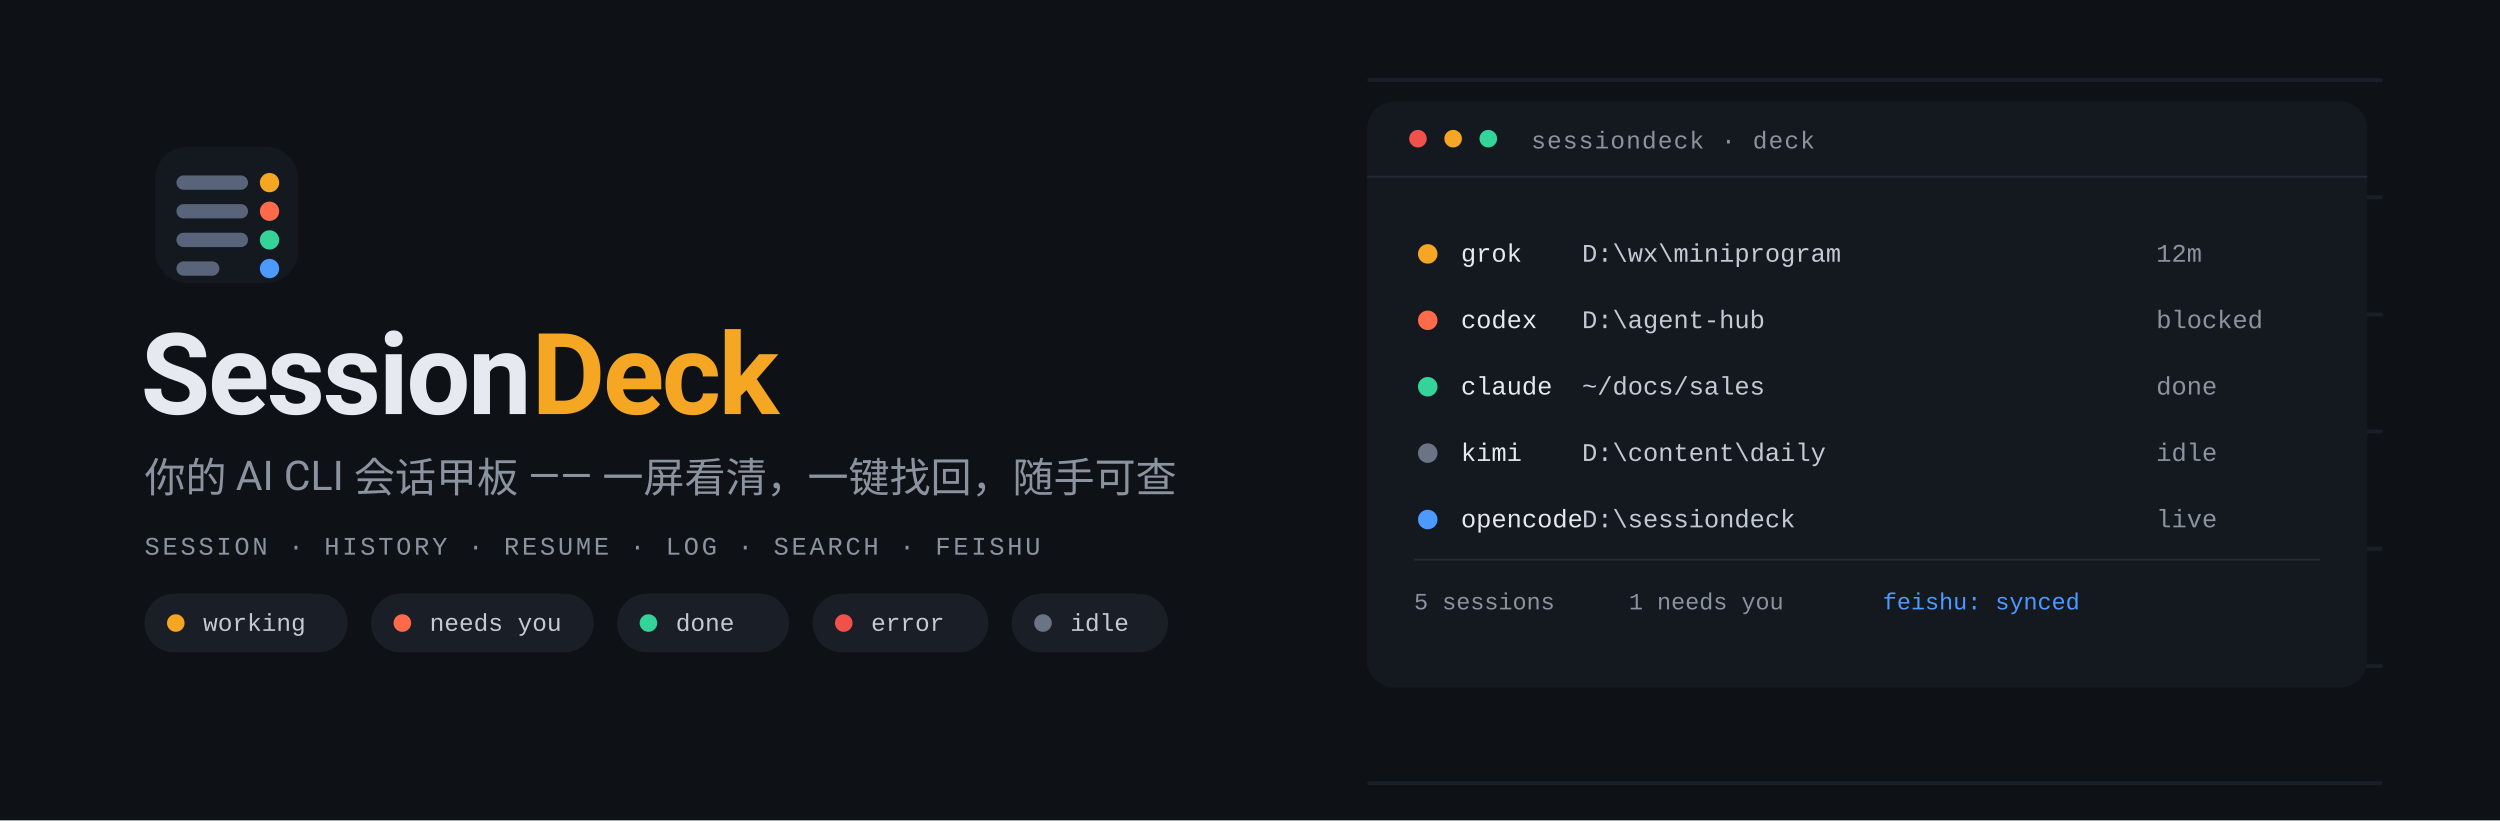
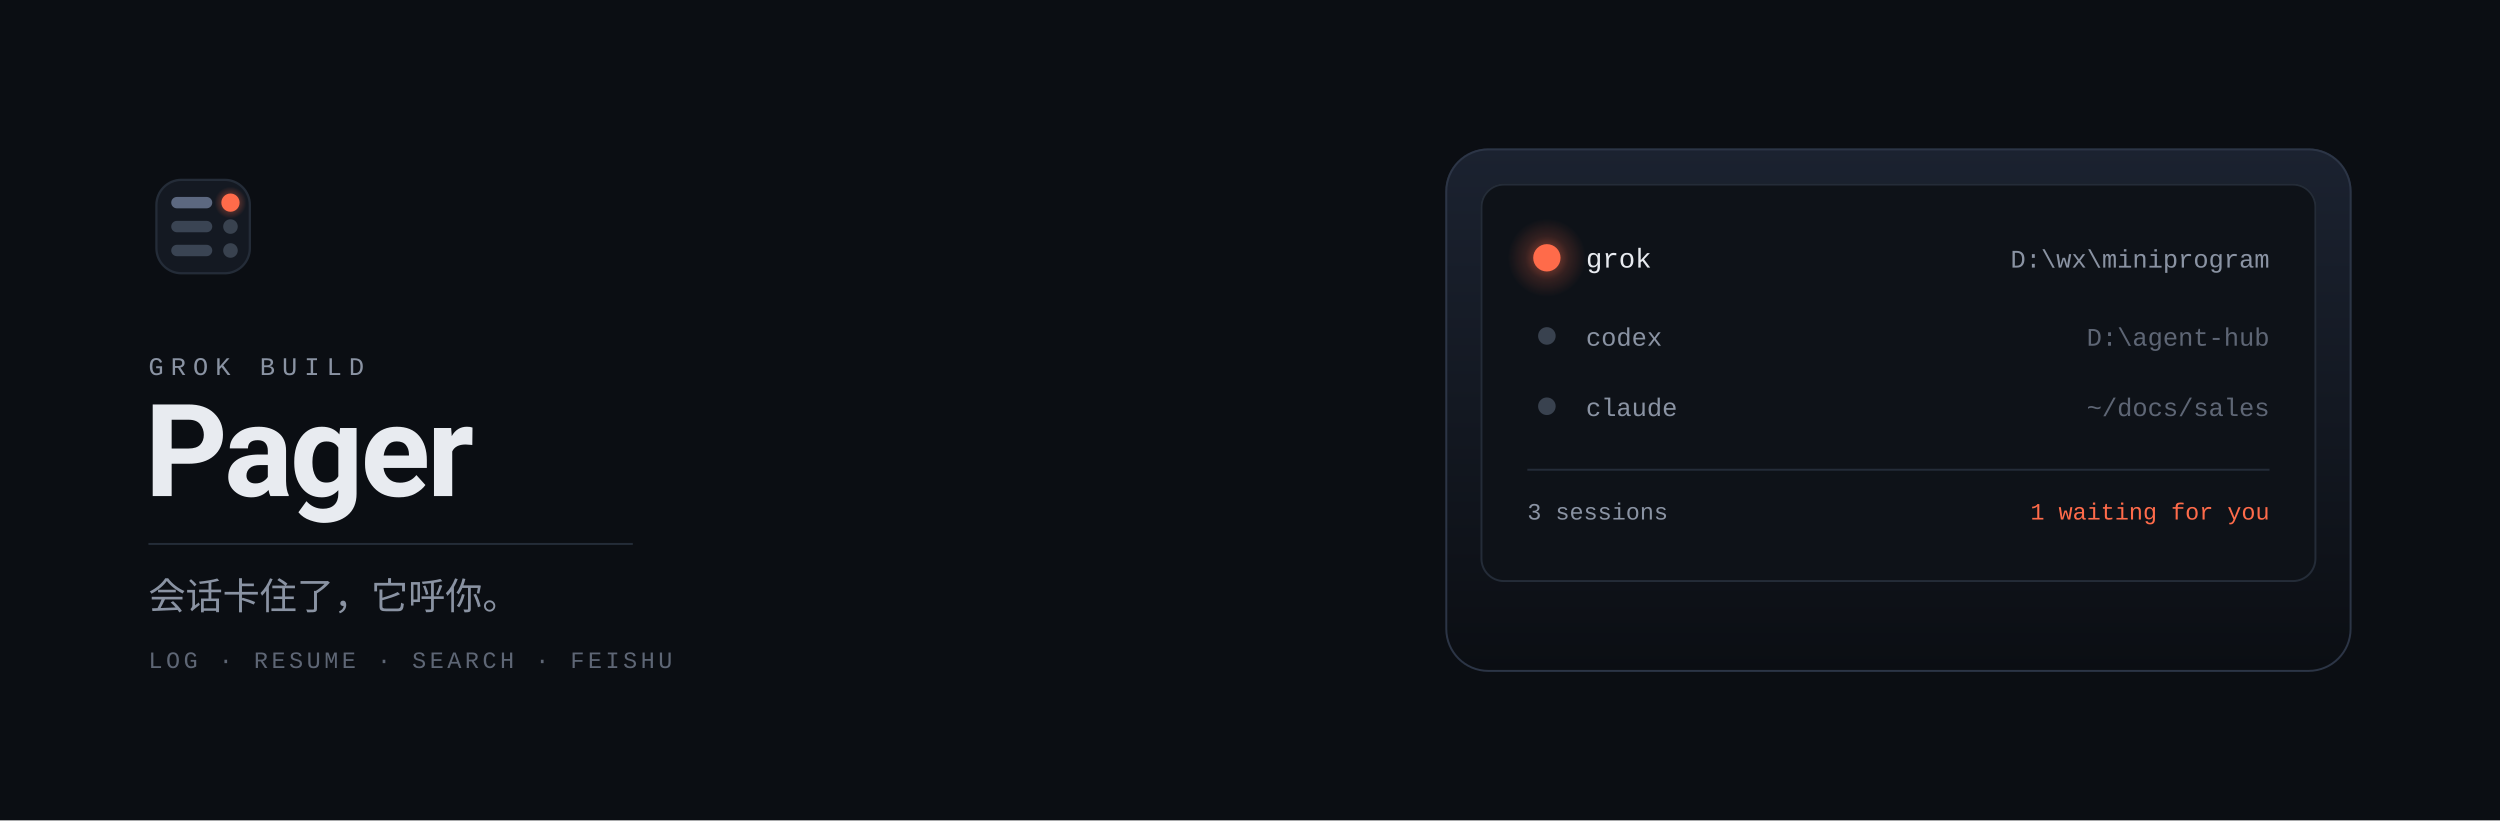
- <svg xmlns="http://www.w3.org/2000/svg" viewBox="0 0 1280 420" width="1280" height="420" role="img" aria-label="SessionDeck — AI CLI session deck">
-   <style>
-     .bg      { fill: #0E1116; }
-     .plate   { fill: #14181F; }
-     .ink     { fill: #E6E9EF; }
-     .dim     { fill: #8B93A1; }
-     .accent  { fill: #F5A623; }
-     .hair    { fill: #232A34; }
-     .rowtxt  { fill: #C3CAD6; }
-     .bar     { fill: #3A4453; }
-     .chipbg  { fill: #1A1F27; }
-     .amber   { fill: #F5A623; }
-     .coral   { fill: #FF6B4A; }
-     .mint    { fill: #34D399; }
-     .crimson { fill: #F0524B; }
-     .sky     { fill: #4C9AFF; }
-     .slate   { fill: #6B7484; }
- 
-     @media (prefers-color-scheme: light) {
-       .bg      { fill: #F4F6FA; }
-       .plate   { fill: #FFFFFF; }
-       .ink     { fill: #14181F; }
-       .dim     { fill: #5E6775; }
-       .accent  { fill: #B9760A; }
-       .hair    { fill: #E2E7EF; }
-       .rowtxt  { fill: #3C4453; }
-       .bar     { fill: #CBD3DF; }
-       .chipbg  { fill: #EDF1F7; }
-     }
-   </style>
-   <rect class="bg" x="0" y="0" width="1280" height="420" />
-   <g class="hair" opacity="0.55">
-     <rect x="700" y="40" width="520" height="2" rx="1" />
-     <rect x="700" y="100" width="520" height="2" rx="1" />
-     <rect x="700" y="160" width="520" height="2" rx="1" />
-     <rect x="700" y="220" width="520" height="2" rx="1" />
-     <rect x="700" y="280" width="520" height="2" rx="1" />
-     <rect x="700" y="340" width="520" height="2" rx="1" />
-     <rect x="700" y="400" width="520" height="2" rx="1" />
+ <svg xmlns="http://www.w3.org/2000/svg" viewBox="0 0 1280 420" width="1280" height="420" role="img" aria-label="Grok Build Pager">
+   <defs>
+     <radialGradient id="bglow">
+       <stop offset="0%" stop-color="#FF6B4A" stop-opacity="0.60" />
+       <stop offset="55%" stop-color="#FF6B4A" stop-opacity="0.16" />
+       <stop offset="100%" stop-color="#FF6B4A" stop-opacity="0" />
+     </radialGradient>
+     <radialGradient id="mglow">
+       <stop offset="0%" stop-color="#FF6B4A" stop-opacity="0.55" />
+       <stop offset="100%" stop-color="#FF6B4A" stop-opacity="0" />
+     </radialGradient>
+     <linearGradient id="body" x1="0" y1="0" x2="0" y2="1">
+       <stop offset="0%" stop-color="#1B2230" />
+       <stop offset="100%" stop-color="#0B0E13" />
+     </linearGradient>
+     <style>
+       .bg     { fill: #0B0E13; }
+       .ink    { fill: #E8EBF0; }
+       .dim    { fill: #8A93A3; }
+       .faint  { fill: #5E6675; }
+       .coral  { fill: #FF6B4A; }
+       .plate  { fill: #141922; }
+       .ring   { fill: none; stroke: #242C38; stroke-width: 1; }
+       .slot   { fill: #3A4453; }
+       .slotH  { fill: #5C6880; }
+       .off    { fill: #39424F; }
+       .hair   { fill: #242C38; }
+       .screen { fill: #0E1218; }
+       @media (prefers-color-scheme: light) {
+         .bg     { fill: #F5F7FA; }
+         .ink    { fill: #0F1420; }
+         .dim    { fill: #626C7D; }
+         .faint  { fill: #98A1B0; }
+         .plate  { fill: #EDF0F5; }
+         .ring   { stroke: #D8DEE8; }
+         .slot   { fill: #C3CBD8; }
+         .slotH  { fill: #A6B0C1; }
+         .off    { fill: #B8C1CE; }
+         .hair   { fill: #DFE4EC; }
+         .screen { fill: #E7EBF2; }
+       }
+     </style>
+   </defs>
+   <rect class="bg" width="1280" height="420" />
+   <g transform="translate(76,88) scale(1.1667)">
+     <rect class="plate" x="3.5" y="3.5" width="41" height="41" rx="11" />
+     <rect class="ring" x="3.5" y="3.5" width="41" height="41" rx="11" />
+     <rect class="slotH" x="10" y="11" width="18" height="5" rx="2.5" />
+     <circle cx="36" cy="13.5" r="7" fill="url(#mglow)" />
+     <circle cx="36" cy="13.5" r="4" fill="#FF6B4A" />
+     <rect class="slot" x="10" y="21.5" width="18" height="5" rx="2.5" />
+     <circle class="off" cx="36" cy="24" r="3.2" />
+     <rect class="slot" x="10" y="32" width="18" height="5" rx="2.5" />
+     <circle class="off" cx="36" cy="34.5" r="3.2" />
  </g>
-   <g transform="translate(72,66) scale(1.8333)">
-     <rect x="4" y="5" width="40" height="38" rx="9" fill="#14181F" />
-     <g fill="#59637A">
-       <rect x="10" y="13" width="20" height="4" rx="2" />
-       <rect x="10" y="21" width="20" height="4" rx="2" />
-       <rect x="10" y="29" width="20" height="4" rx="2" />
-       <rect x="10" y="37" width="12" height="4" rx="2" />
-     </g>
-     <circle cx="36" cy="15" r="2.7" fill="#F5A623" />
-     <circle cx="36" cy="23" r="2.7" fill="#FF6B4A" />
-     <circle cx="36" cy="31" r="2.7" fill="#34D399" />
-     <circle cx="36" cy="39" r="2.7" fill="#4C9AFF" />
-   </g>
-   <text x="72" y="212" font-family="ui-sans-serif, -apple-system, 'Segoe UI', Roboto, 'Helvetica Neue', Arial, sans-serif" font-size="58" font-weight="600" letter-spacing="-1.2" class="ink">Session<tspan class="accent" font-weight="700">Deck</tspan>
-   </text>
-   <text x="74" y="252" font-family="ui-sans-serif, -apple-system, 'Segoe UI', Roboto, 'Helvetica Neue', Arial, sans-serif" font-size="21" font-weight="400" class="dim">你的 AI CLI 会话甲板 —— 一屏看清，一键找回，随手可查</text>
-   <text x="74" y="284" font-family="ui-monospace, SFMono-Regular, Menlo, Consolas, 'Liberation Mono', monospace" font-size="13" letter-spacing="1.4" class="dim">SESSION · HISTORY · RESUME · LOG · SEARCH · FEISHU</text>
-   <g font-family="ui-monospace, SFMono-Regular, Menlo, Consolas, 'Liberation Mono', monospace" font-size="12.5">
-     <g transform="translate(74,304)">
-       <rect class="chipbg" x="0" y="0" width="104" height="30" rx="15" />
-       <circle class="amber" cx="16" cy="15" r="4.5" />
-       <text x="30" y="19" class="rowtxt">working</text>
-     </g>
-     <g transform="translate(190,304)">
-       <rect class="chipbg" x="0" y="0" width="114" height="30" rx="15" />
-       <circle class="coral" cx="16" cy="15" r="4.5" />
-       <text x="30" y="19" class="rowtxt">needs you</text>
-     </g>
-     <g transform="translate(316,304)">
-       <rect class="chipbg" x="0" y="0" width="88" height="30" rx="15" />
-       <circle class="mint" cx="16" cy="15" r="4.5" />
-       <text x="30" y="19" class="rowtxt">done</text>
-     </g>
-     <g transform="translate(416,304)">
-       <rect class="chipbg" x="0" y="0" width="90" height="30" rx="15" />
-       <circle class="crimson" cx="16" cy="15" r="4.5" />
-       <text x="30" y="19" class="rowtxt">error</text>
-     </g>
-     <g transform="translate(518,304)">
-       <rect class="chipbg" x="0" y="0" width="80" height="30" rx="15" />
-       <circle class="slate" cx="16" cy="15" r="4.5" />
-       <text x="30" y="19" class="rowtxt">idle</text>
-     </g>
-   </g>
-   <rect class="plate" x="700" y="52" width="512" height="300" rx="14" />
-   <rect class="hair" x="700" y="90" width="512" height="1" />
-   <g>
-     <circle class="crimson" cx="726" cy="71" r="4.5" />
-     <circle class="amber" cx="744" cy="71" r="4.5" />
-     <circle class="mint" cx="762" cy="71" r="4.5" />
-   </g>
-   <text x="784" y="76" font-family="ui-monospace, SFMono-Regular, Menlo, Consolas, 'Liberation Mono', monospace" font-size="12.5" letter-spacing="0.6" class="dim">sessiondeck · deck</text>
-   <g font-family="ui-monospace, SFMono-Regular, Menlo, Consolas, 'Liberation Mono', monospace" font-size="13">
-     <g transform="translate(724,122)">
-       <circle class="amber" cx="7" cy="8" r="5" />
-       <text x="24" y="12" class="ink">grok</text>
-       <text x="86" y="12" class="rowtxt">D:\wx\miniprogram</text>
-       <text x="380" y="12" class="dim">12m</text>
-     </g>
-     <g transform="translate(724,156)">
-       <circle class="coral" cx="7" cy="8" r="5" />
-       <text x="24" y="12" class="ink">codex</text>
-       <text x="86" y="12" class="rowtxt">D:\agent-hub</text>
-       <text x="380" y="12" class="dim">blocked</text>
-     </g>
-     <g transform="translate(724,190)">
-       <circle class="mint" cx="7" cy="8" r="5" />
-       <text x="24" y="12" class="ink">claude</text>
-       <text x="86" y="12" class="rowtxt">~/docs/sales</text>
-       <text x="380" y="12" class="dim">done</text>
-     </g>
-     <g transform="translate(724,224)">
-       <circle class="slate" cx="7" cy="8" r="5" />
-       <text x="24" y="12" class="ink">kimi</text>
-       <text x="86" y="12" class="rowtxt">D:\content\daily</text>
-       <text x="380" y="12" class="dim">idle</text>
-     </g>
-     <g transform="translate(724,258)">
-       <circle class="sky" cx="7" cy="8" r="5" />
-       <text x="24" y="12" class="ink">opencode</text>
-       <text x="86" y="12" class="rowtxt">D:\sessiondeck</text>
-       <text x="380" y="12" class="dim">live</text>
-     </g>
-   </g>
-   <rect class="hair" x="724" y="286" width="464" height="1" />
-   <g transform="translate(724,300)" font-family="ui-monospace, SFMono-Regular, Menlo, Consolas, 'Liberation Mono', monospace" font-size="12">
-     <text x="0" y="12" class="dim">5 sessions</text>
-     <text x="110" y="12" class="dim">1 needs you</text>
-     <text x="240" y="12" class="sky">feishu: synced</text>
+   <text x="76" y="192" font-family="ui-monospace, SFMono-Regular, Menlo, Consolas, 'Liberation Mono', monospace" font-size="13" letter-spacing="3.6" class="dim">GROK BUILD</text>
+   <text x="74" y="254" font-family="ui-sans-serif, -apple-system, 'Segoe UI', Roboto, 'Helvetica Neue', Arial, sans-serif" font-size="66" font-weight="700" letter-spacing="-1.6" class="ink">Pager</text>
+   <rect class="hair" x="76" y="278" width="248" height="1" />
+   <text x="76" y="312" font-family="ui-sans-serif, -apple-system, 'Segoe UI', Roboto, 'Helvetica Neue', Arial, sans-serif" font-size="19" class="dim">会话卡住了，它呼你。</text>
+   <text x="76" y="342" font-family="ui-monospace, SFMono-Regular, Menlo, Consolas, 'Liberation Mono', monospace" font-size="12" letter-spacing="1.8" class="faint">LOG · RESUME · SEARCH · FEISHU</text>
+   <rect x="740" y="76" width="464" height="268" rx="22" fill="url(#body)" />
+   <rect x="740.5" y="76.5" width="463" height="267" rx="21.5" fill="none" stroke="#2C3546" stroke-width="1" />
+   <rect class="screen" x="758" y="94" width="428" height="204" rx="12" />
+   <rect x="758.5" y="94.5" width="427" height="203" rx="11.5" fill="none" stroke="#242C38" stroke-width="1" />
+   <g font-family="ui-monospace, SFMono-Regular, Menlo, Consolas, 'Liberation Mono', monospace">
+     <circle cx="792" cy="132" r="20" fill="url(#bglow)" />
+     <circle cx="792" cy="132" r="7" class="coral" />
+     <text x="812" y="137" font-size="14" class="ink">grok</text>
+     <text x="1162" y="137" font-size="13" text-anchor="end" class="dim">D:\wx\miniprogram</text>
+     <circle cx="792" cy="172" r="4.5" class="off" />
+     <text x="812" y="177" font-size="13" class="dim">codex</text>
+     <text x="1162" y="177" font-size="13" text-anchor="end" class="faint">D:\agent-hub</text>
+     <circle cx="792" cy="208" r="4.5" class="off" />
+     <text x="812" y="213" font-size="13" class="dim">claude</text>
+     <text x="1162" y="213" font-size="13" text-anchor="end" class="faint">~/docs/sales</text>
+     <rect class="hair" x="782" y="240" width="380" height="1" />
+     <text x="782" y="266" font-size="12" class="dim">3 sessions</text>
+     <text x="1162" y="266" font-size="12" text-anchor="end" class="coral">1 waiting for you</text>
  </g>
</svg>
